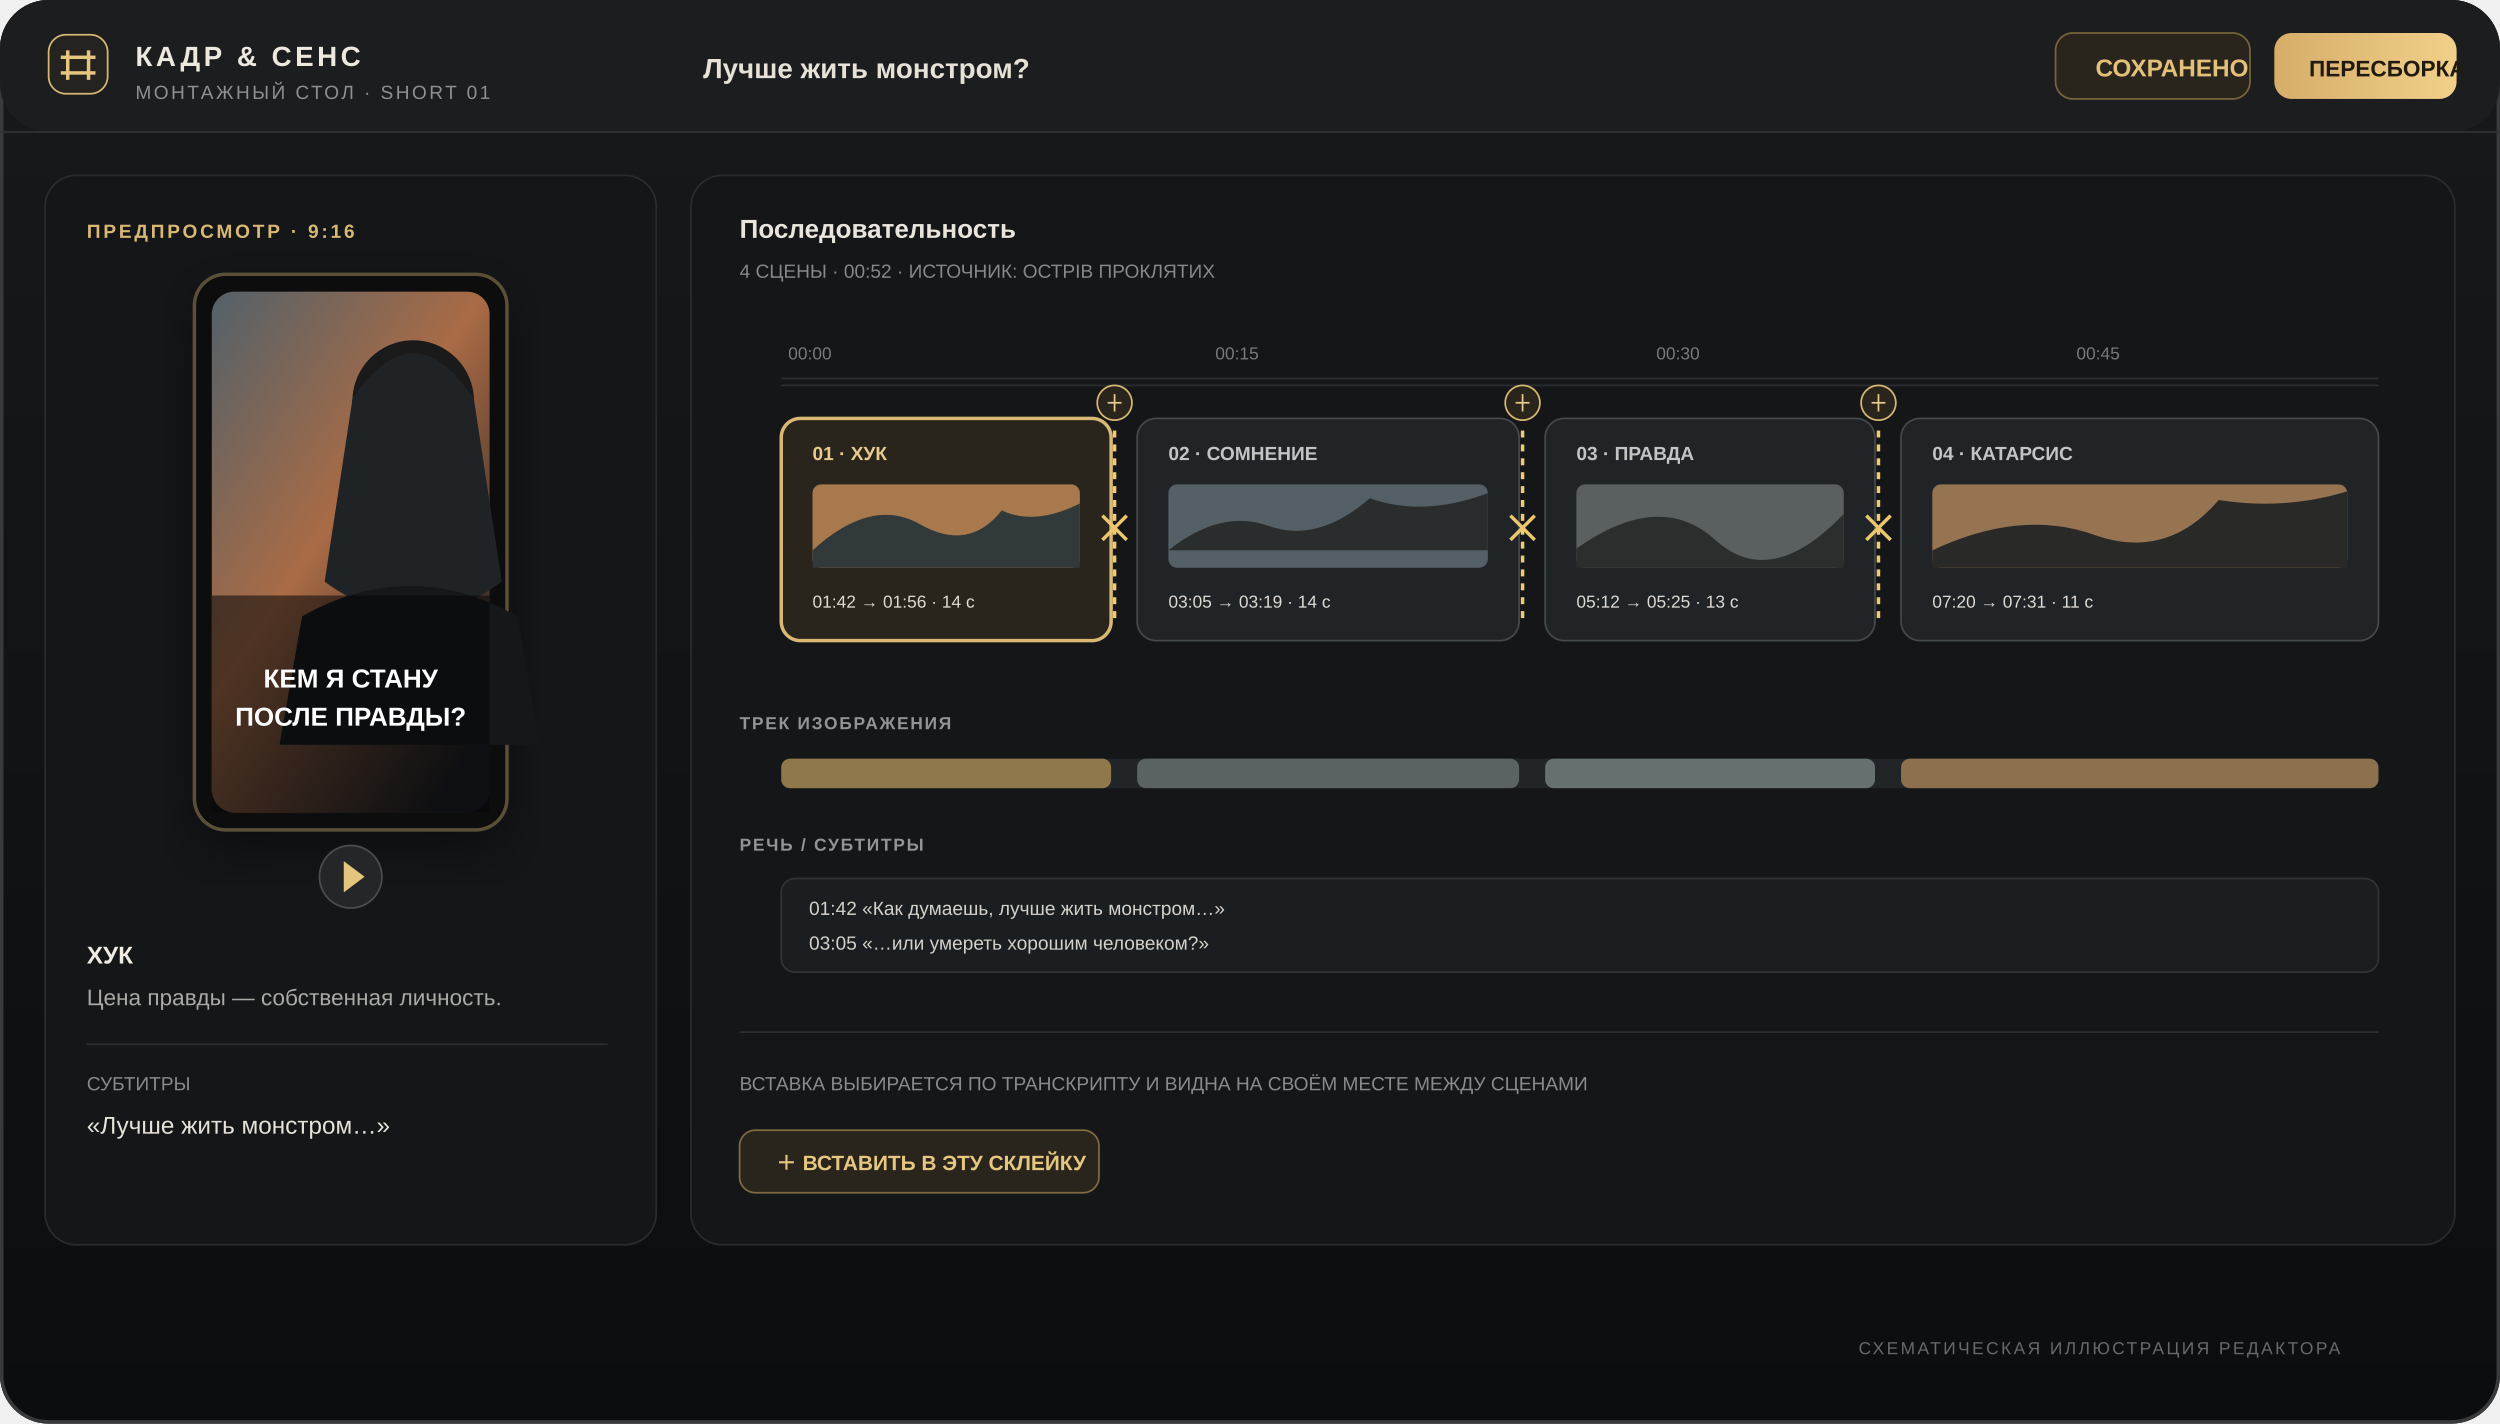
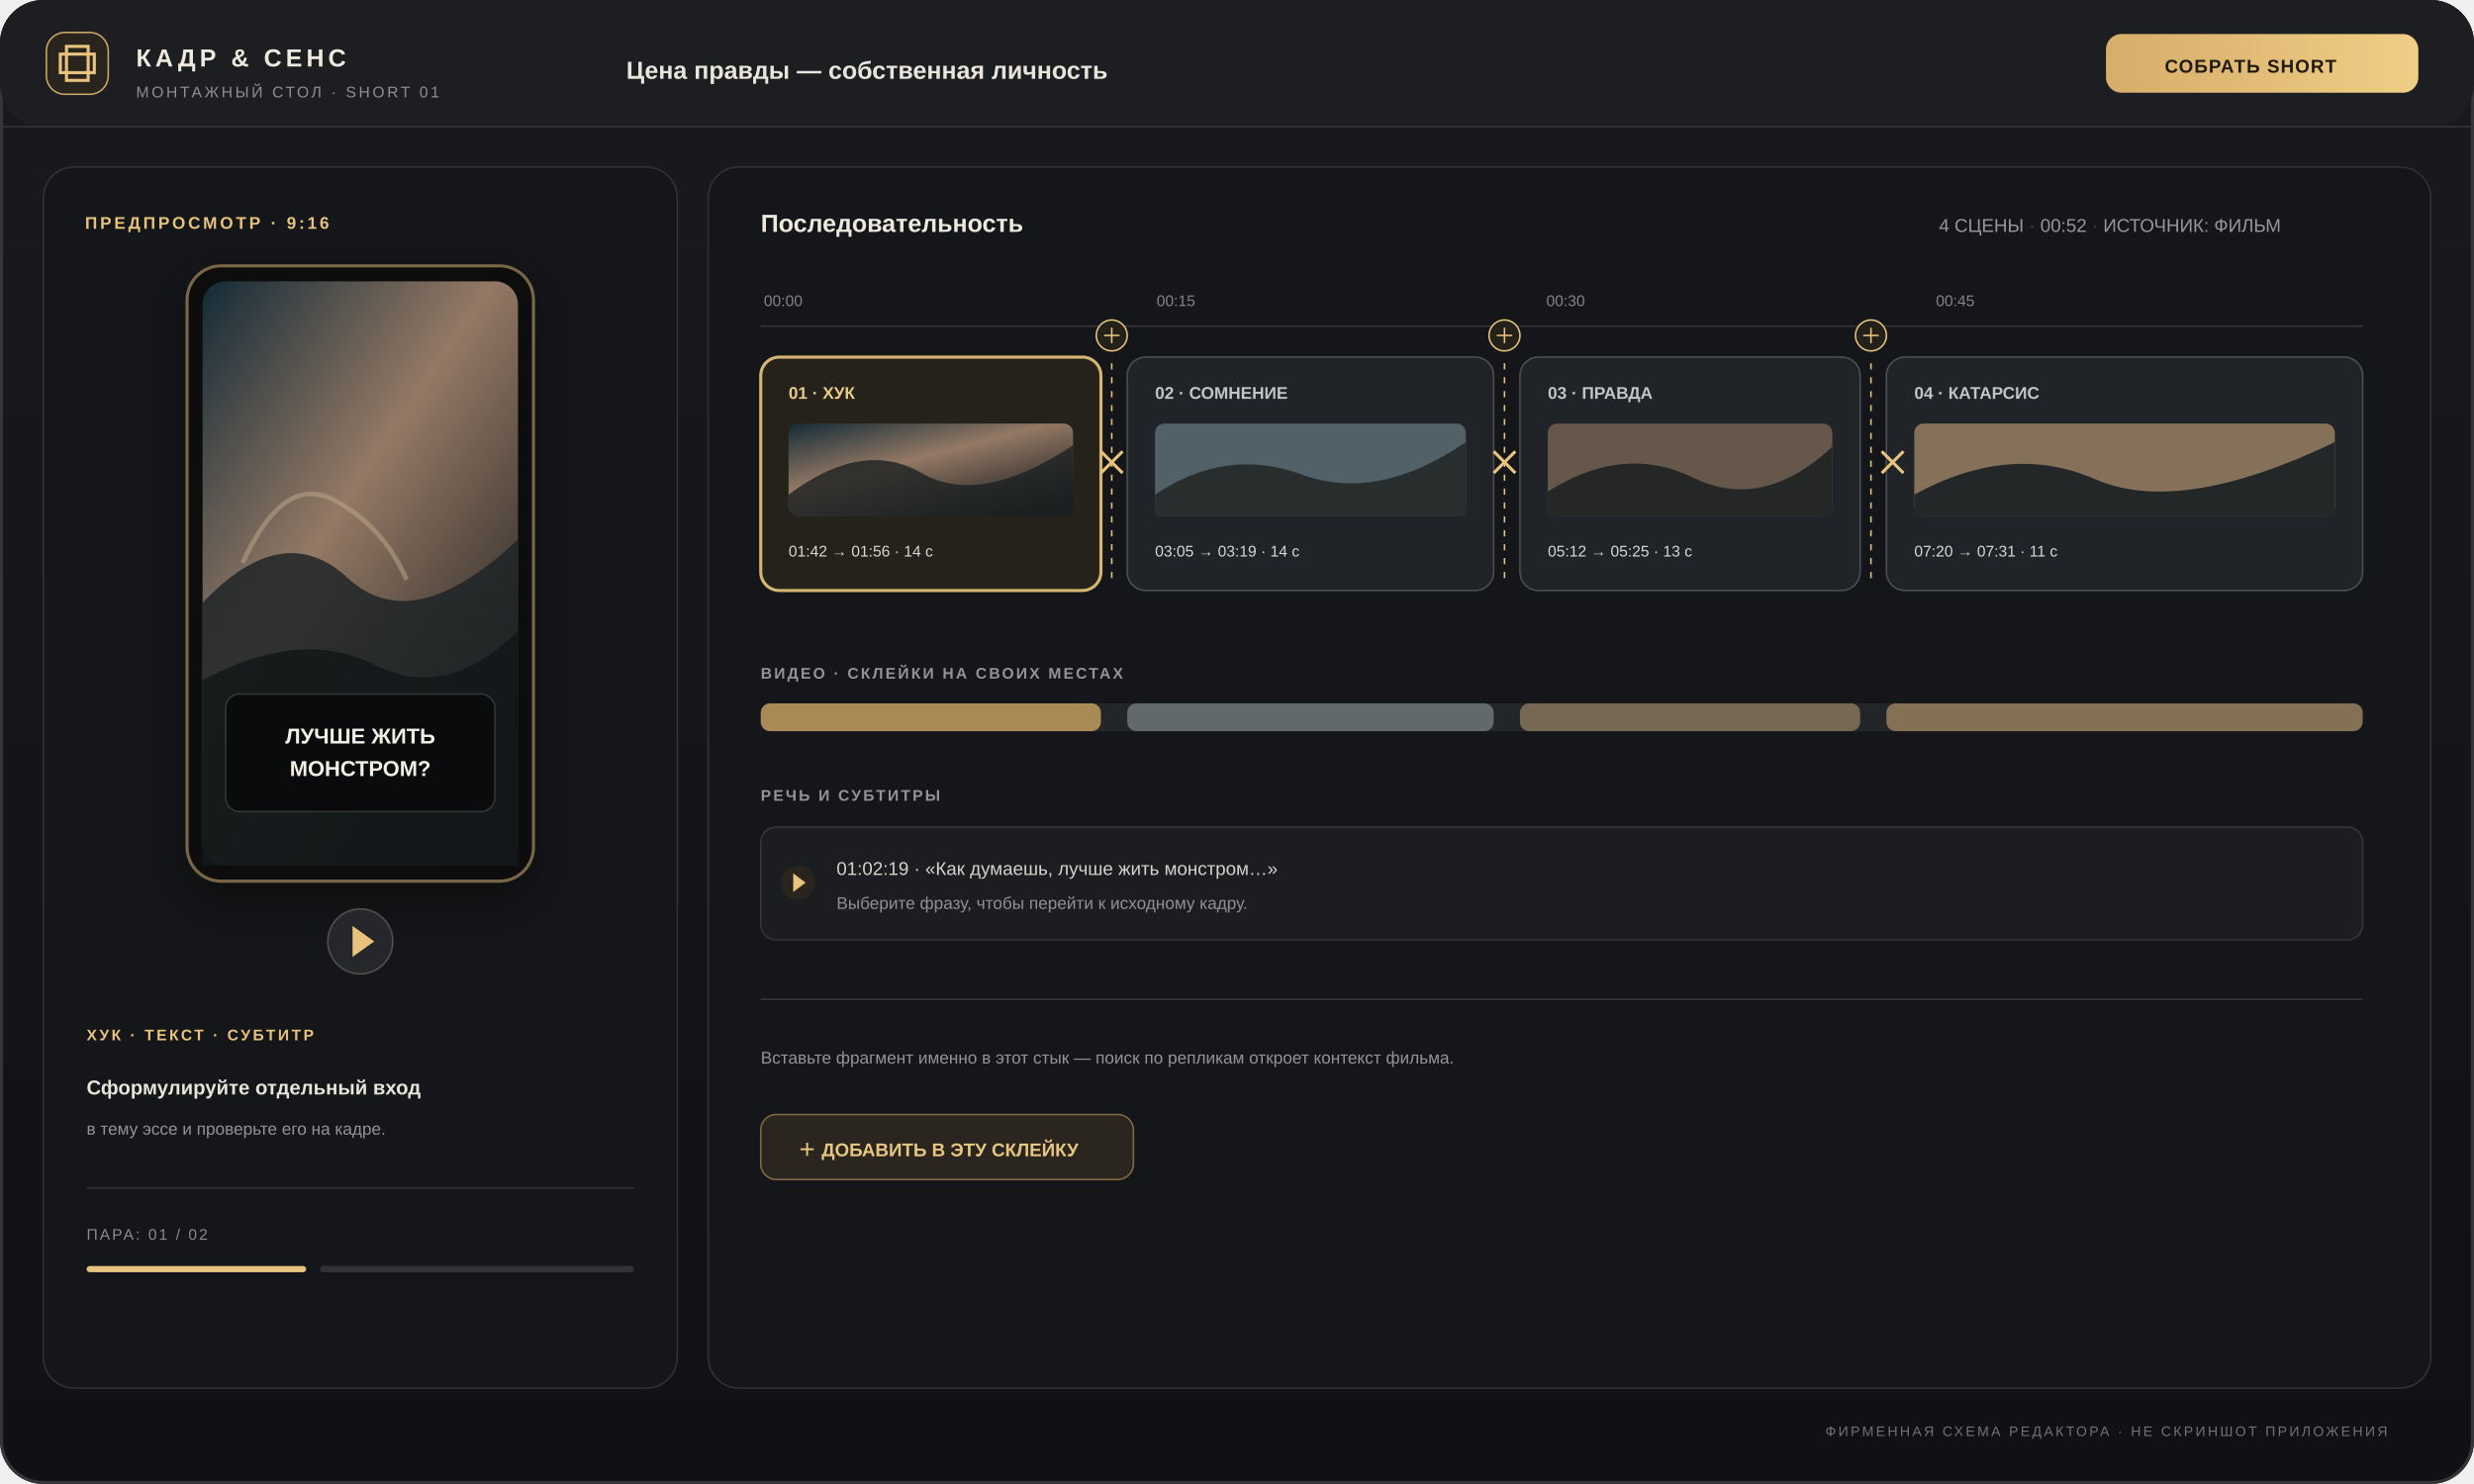
- <svg xmlns="http://www.w3.org/2000/svg" viewBox="0 0 1440 820" role="img" aria-labelledby="title desc">
+ <svg xmlns="http://www.w3.org/2000/svg" viewBox="0 0 1600 960" role="img" aria-labelledby="title desc">
  <defs>
    <linearGradient id="bg" x2="0" y2="1">
-       <stop stop-color="#17191b" />
-       <stop offset="1" stop-color="#0c0d0f" />
-     </linearGradient>
-     <linearGradient id="preview" x2="0.8" y2="1">
-       <stop stop-color="#52616a" />
-       <stop offset=".48" stop-color="#a96b45" />
-       <stop offset="1" stop-color="#171a1e" />
+       <stop stop-color="#191a1d" />
+       <stop offset="1" stop-color="#101114" />
    </linearGradient>
    <linearGradient id="gold" x2="1">
      <stop stop-color="#d6ad69" />
-       <stop offset="1" stop-color="#f1d08a" />
+       <stop offset="1" stop-color="#f0ce86" />
+     </linearGradient>
+     <linearGradient id="still" x2="0.8" y2="1">
+       <stop stop-color="#142b37" />
+       <stop offset=".45" stop-color="#947965" />
+       <stop offset="1" stop-color="#16191b" />
    </linearGradient>
    <filter id="shadow">
-       <feDropShadow dx="0" dy="12" stdDeviation="16" flood-color="#000" flood-opacity=".42" />
+       <feDropShadow dx="0" dy="12" stdDeviation="16" flood-color="#000" flood-opacity=".45" />
    </filter>
  </defs>
-   <rect width="1440" height="820" rx="28" fill="url(#bg)" />
-   <rect x="1" y="1" width="1438" height="818" rx="27" fill="none" stroke="#383a3c" stroke-width="2" />
-   <rect x="0" y="0" width="1440" height="76" rx="28" fill="#1b1d1f" />
-   <path d="M0 76h1440" stroke="#303234" />
-   <rect x="28" y="20" width="34" height="34" rx="10" fill="#24231f" stroke="#d9b873" />
-   <path d="M39 29v17m12-17v17M35 33h20M35 42h20" stroke="#e6c57f" stroke-width="2" />
-   <text x="78" y="38" fill="#eee9df" font-family="Arial,sans-serif" font-size="16" font-weight="700" letter-spacing="2">КАДР &amp; СЕНС</text>
-   <text x="78" y="57" fill="#8e9093" font-family="Arial,sans-serif" font-size="11" letter-spacing="1.4">МОНТАЖНЫЙ СТОЛ · SHORT 01</text>
-   <text x="405" y="45" fill="#e7e2d8" font-family="Arial,sans-serif" font-size="16" font-weight="600">Лучше жить монстром?</text>
-   <rect x="1184" y="19" width="112" height="38" rx="10" fill="#29251d" stroke="#78643c" />
-   <text x="1207" y="44" fill="#e3c17a" font-family="Arial,sans-serif" font-size="14" font-weight="700">СОХРАНЕНО</text>
-   <rect x="1310" y="19" width="105" height="38" rx="10" fill="url(#gold)" />
-   <text x="1330" y="44" fill="#201a10" font-family="Arial,sans-serif" font-size="13" font-weight="700">ПЕРЕСБОРКА</text>
-   <rect x="26" y="101" width="352" height="616" rx="18" fill="#141618" stroke="#292c2e" />
-   <text x="50" y="137" fill="#d9b873" font-family="Arial,sans-serif" font-size="11" font-weight="700" letter-spacing="1.6">ПРЕДПРОСМОТР  ·  9:16</text>
-   <rect x="112" y="158" width="180" height="320" rx="18" fill="#08090a" stroke="#5b5039" stroke-width="2" filter="url(#shadow)" />
-   <rect x="122" y="168" width="160" height="300" rx="13" fill="url(#preview)" />
-   <circle cx="238" cy="231" r="35" fill="#1a1a1b" />
-   <path d="M203 230q35-53 70 0l16 105q-51 38-102 0z" fill="#202326" />
-   <path d="M174 355q62-35 124 0l13 74H161z" fill="#151719" />
-   <path d="M122 343h160v125H122z" fill="#050607" opacity=".55" />
-   <text x="202" y="396" text-anchor="middle" fill="#fff" font-family="Arial,sans-serif" font-size="15" font-weight="700">КЕМ Я СТАНУ</text>
-   <text x="202" y="418" text-anchor="middle" fill="#fff" font-family="Arial,sans-serif" font-size="15" font-weight="700">ПОСЛЕ ПРАВДЫ?</text>
-   <circle cx="202" cy="505" r="18" fill="#242629" stroke="#4a4d4e" />
-   <path d="m198 496 12 9-12 9z" fill="#e5c47d" />
-   <text x="50" y="555" fill="#f0ece3" font-family="Arial,sans-serif" font-size="14" font-weight="700">ХУК</text>
-   <text x="50" y="579" fill="#aaa9a5" font-family="Arial,sans-serif" font-size="13">Цена правды — собственная личность.</text>
-   <rect x="50" y="601" width="300" height="1" fill="#2b2e30" />
-   <text x="50" y="628" fill="#898b8d" font-family="Arial,sans-serif" font-size="11">СУБТИТРЫ</text>
-   <text x="50" y="653" fill="#e7e3db" font-family="Arial,sans-serif" font-size="14">«Лучше жить монстром…»</text>
-   <rect x="398" y="101" width="1016" height="616" rx="18" fill="#141618" stroke="#292c2e" />
-   <text x="426" y="137" fill="#e9e5dd" font-family="Arial,sans-serif" font-size="15" font-weight="700">Последовательность</text>
-   <text x="426" y="160" fill="#85898b" font-family="Arial,sans-serif" font-size="11">4 СЦЕНЫ  ·  00:52  ·  ИСТОЧНИК: ОСТРІВ ПРОКЛЯТИХ</text>
+   <rect width="1600" height="960" rx="28" fill="url(#bg)" />
+   <rect x="1" y="1" width="1598" height="958" rx="27" fill="none" stroke="#35363a" stroke-width="2" />
+   <rect width="1600" height="82" rx="28" fill="#1d1e21" />
+   <path d="M0 82h1600" stroke="#343539" />
+   <rect x="30" y="21" width="40" height="40" rx="12" fill="#29251e" stroke="#c9a866" />
+   <path d="M43 30h14v22H43zM39 35h22v12H39z" fill="none" stroke="#e8c37d" stroke-width="2" />
+   <text x="88" y="43" fill="#eee9df" font-family="Arial,sans-serif" font-size="16" font-weight="700" letter-spacing="2.6">КАДР &amp; СЕНС</text>
+   <text x="88" y="63" fill="#8e9093" font-family="Arial,sans-serif" font-size="10" letter-spacing="1.7">МОНТАЖНЫЙ СТОЛ · SHORT 01</text>
+   <text x="405" y="51" fill="#e9e5dd" font-family="Arial,sans-serif" font-size="16" font-weight="600">Цена правды — собственная личность</text>
+   <rect x="1362" y="22" width="202" height="38" rx="10" fill="url(#gold)" />
+   <text x="1400" y="47" fill="#201a10" font-family="Arial,sans-serif" font-size="12" font-weight="700" letter-spacing=".7">СОБРАТЬ SHORT</text>
+   <rect x="28" y="108" width="410" height="790" rx="20" fill="#151619" stroke="#303237" />
+   <text x="55" y="148" fill="#e8c37d" font-family="Arial,sans-serif" font-size="11" font-weight="700" letter-spacing="1.8">ПРЕДПРОСМОТР · 9:16</text>
+   <rect x="121" y="172" width="224" height="398" rx="22" fill="#08090a" stroke="#796646" stroke-width="2" filter="url(#shadow)" />
+   <rect x="131" y="182" width="204" height="378" rx="15" fill="url(#still)" />
+   <path d="M131 390q52-55 94-16t110-25v211H131z" fill="#1d2325" opacity=".83" />
+   <path d="M131 440q64-34 111-10t93-22v152H131z" fill="#111618" opacity=".84" />
+   <path d="M157 364q26-57 58-41t48 52" fill="none" stroke="#c2aa8c" stroke-opacity=".5" stroke-width="3" />
+   <rect x="146" y="449" width="174" height="76" rx="9" fill="#090a0ce8" stroke="#f2ead72a" />
+   <text x="233" y="481" text-anchor="middle" fill="#f4f0e7" font-family="Arial,sans-serif" font-size="14" font-weight="700">ЛУЧШЕ ЖИТЬ</text>
+   <text x="233" y="502" text-anchor="middle" fill="#f4f0e7" font-family="Arial,sans-serif" font-size="14" font-weight="700">МОНСТРОМ?</text>
+   <circle cx="233" cy="609" r="21" fill="#25272a" stroke="#55504a" />
+   <path d="m228 599 14 10-14 10z" fill="#e8c37d" />
+   <text x="56" y="673" fill="#e8c37d" font-family="Arial,sans-serif" font-size="10" font-weight="700" letter-spacing="1.6">ХУК · ТЕКСТ · СУБТИТР</text>
+   <text x="56" y="708" fill="#e8e4dc" font-family="Arial,sans-serif" font-size="13" font-weight="600">Сформулируйте отдельный вход</text>
+   <text x="56" y="734" fill="#929395" font-family="Arial,sans-serif" font-size="11">в тему эссе и проверьте его на кадре.</text>
+   <rect x="56" y="768" width="354" height="1" fill="#303237" />
+   <text x="56" y="802" fill="#888b8f" font-family="Arial,sans-serif" font-size="10" letter-spacing="1.3">ПАРА: 01 / 02</text>
+   <rect x="56" y="819" width="142" height="4" rx="2" fill="#e8c37d" />
+   <rect x="207" y="819" width="203" height="4" rx="2" fill="#303237" />
+   <rect x="458" y="108" width="1114" height="790" rx="20" fill="#151619" stroke="#303237" />
+   <text x="492" y="150" fill="#eee9df" font-family="Arial,sans-serif" font-size="16" font-weight="700">Последовательность</text>
+   <text x="1254" y="150" fill="#96989c" font-family="Arial,sans-serif" font-size="12">4 СЦЕНЫ <tspan fill="#47494d">·</tspan> 00:52 <tspan fill="#47494d">·</tspan> ИСТОЧНИК: ФИЛЬМ</text>
+   <text x="494" y="198" fill="#828489" font-family="Arial,sans-serif" font-size="10">00:00</text>
+   <text x="748" y="198" fill="#828489" font-family="Arial,sans-serif" font-size="10">00:15</text>
+   <text x="1000" y="198" fill="#828489" font-family="Arial,sans-serif" font-size="10">00:30</text>
+   <text x="1252" y="198" fill="#828489" font-family="Arial,sans-serif" font-size="10">00:45</text>
+   <path d="M492 211h1036" stroke="#34363a" />
  <g font-family="Arial,sans-serif">
-     <text x="454" y="207" fill="#777b7e" font-size="10">00:00</text>
-     <text x="700" y="207" fill="#777b7e" font-size="10">00:15</text>
-     <text x="954" y="207" fill="#777b7e" font-size="10">00:30</text>
-     <text x="1196" y="207" fill="#777b7e" font-size="10">00:45</text>
-     <path d="M450 218h920M450 222h920" stroke="#2b2e30" />
-     <rect x="450" y="241" width="190" height="128" rx="11" fill="#29251d" stroke="#d9b873" stroke-width="2" />
-     <text x="468" y="265" fill="#e8ca8c" font-size="11" font-weight="700">01  ·  ХУК</text>
-     <rect x="468" y="279" width="154" height="48" rx="5" fill="#a8794d" />
-     <path d="M468 317q34-31 62-15t47-8q19 9 45-4v37H468z" fill="#31393a" />
-     <text x="468" y="350" fill="#dedbd4" font-size="10">01:42 → 01:56  ·  14 с</text>
-     <path d="M642 248v112" stroke="#f0cb73" stroke-width="2" stroke-dasharray="4 4" />
-     <path d="m635 297 14 14m0-14-14 14" stroke="#edc76e" stroke-width="2" />
-     <circle cx="642" cy="232" r="10" fill="#29251d" stroke="#d9b873" />
-     <path d="M642 227v10m-4-5h8" stroke="#e8ca8c" />
-     <rect x="655" y="241" width="220" height="128" rx="11" fill="#202427" stroke="#44494b" />
-     <text x="673" y="265" fill="#c3c5c4" font-size="11" font-weight="700">02  ·  СОМНЕНИЕ</text>
-     <rect x="673" y="279" width="184" height="48" rx="5" fill="#546066" />
-     <path d="M673 317q30-24 58-14t58-16q31 11 68-3v33H673z" fill="#292d2d" />
-     <text x="673" y="350" fill="#dedbd4" font-size="10">03:05 → 03:19  ·  14 с</text>
-     <path d="M877 248v112" stroke="#f0cb73" stroke-width="2" stroke-dasharray="4 4" />
-     <path d="m870 297 14 14m0-14-14 14" stroke="#edc76e" stroke-width="2" />
-     <circle cx="877" cy="232" r="10" fill="#29251d" stroke="#d9b873" />
-     <path d="M877 227v10m-4-5h8" stroke="#e8ca8c" />
-     <rect x="890" y="241" width="190" height="128" rx="11" fill="#202427" stroke="#44494b" />
-     <text x="908" y="265" fill="#c3c5c4" font-size="11" font-weight="700">03  ·  ПРАВДА</text>
-     <rect x="908" y="279" width="154" height="48" rx="5" fill="#59605f" />
-     <path d="M908 316q48-34 80-5t74-15v31H908z" fill="#2a2e2c" />
-     <text x="908" y="350" fill="#dedbd4" font-size="10">05:12 → 05:25  ·  13 с</text>
-     <path d="M1082 248v112" stroke="#f0cb73" stroke-width="2" stroke-dasharray="4 4" />
-     <path d="m1075 297 14 14m0-14-14 14" stroke="#edc76e" stroke-width="2" />
-     <circle cx="1082" cy="232" r="10" fill="#29251d" stroke="#d9b873" />
-     <path d="M1082 227v10m-4-5h8" stroke="#e8ca8c" />
-     <rect x="1095" y="241" width="275" height="128" rx="11" fill="#202427" stroke="#44494b" />
-     <text x="1113" y="265" fill="#c3c5c4" font-size="11" font-weight="700">04  ·  КАТАРСИС</text>
-     <rect x="1113" y="279" width="239" height="48" rx="5" fill="#967451" />
-     <path d="M1113 317q51-24 93-9t72-20q38 6 74-5v44h-239z" fill="#292a28" />
-     <text x="1113" y="350" fill="#dedbd4" font-size="10">07:20 → 07:31  ·  11 с</text>
+     <rect x="492" y="231" width="220" height="151" rx="12" fill="#25221c" stroke="#d5b573" stroke-width="2" />
+     <text x="510" y="258" fill="#e8ca8c" font-size="11" font-weight="700">01 · ХУК</text>
+     <rect x="510" y="274" width="184" height="60" rx="6" fill="url(#still)" />
+     <path d="M510 320q48-36 86-14t98-18v46H510z" fill="#1b2022" opacity=".8" />
+     <text x="510" y="360" fill="#d9d7d1" font-size="10">01:42 → 01:56 · 14 с</text>
+     <rect x="729" y="231" width="237" height="151" rx="12" fill="#202327" stroke="#4c5053" />
+     <text x="747" y="258" fill="#c3c5c4" font-size="11" font-weight="700">02 · СОМНЕНИЕ</text>
+     <rect x="747" y="274" width="201" height="60" rx="6" fill="#526168" />
+     <path d="M747 320q46-31 95-13t106-21v48H747z" fill="#282d2e" />
+     <text x="747" y="360" fill="#d9d7d1" font-size="10">03:05 → 03:19 · 14 с</text>
+     <rect x="983" y="231" width="220" height="151" rx="12" fill="#202327" stroke="#4c5053" />
+     <text x="1001" y="258" fill="#c3c5c4" font-size="11" font-weight="700">03 · ПРАВДА</text>
+     <rect x="1001" y="274" width="184" height="60" rx="6" fill="#65574a" />
+     <path d="M1001 318q49-31 94-9t90-20v45h-184z" fill="#252727" />
+     <text x="1001" y="360" fill="#d9d7d1" font-size="10">05:12 → 05:25 · 13 с</text>
+     <rect x="1220" y="231" width="308" height="151" rx="12" fill="#202327" stroke="#4c5053" />
+     <text x="1238" y="258" fill="#c3c5c4" font-size="11" font-weight="700">04 · КАТАРСИС</text>
+     <rect x="1238" y="274" width="272" height="60" rx="6" fill="#85715a" />
+     <path d="M1238 320q62-34 117-10t155-24v48h-272z" fill="#242727" />
+     <text x="1238" y="360" fill="#d9d7d1" font-size="10">07:20 → 07:31 · 11 с</text>
  </g>
-   <text x="426" y="420" fill="#929496" font-family="Arial,sans-serif" font-size="10" font-weight="700" letter-spacing="1">ТРЕК ИЗОБРАЖЕНИЯ</text>
-   <rect x="450" y="437" width="920" height="17" rx="5" fill="#222528" />
-   <rect x="450" y="437" width="190" height="17" rx="5" fill="#90784d" />
-   <rect x="655" y="437" width="220" height="17" rx="5" fill="#5b6262" />
-   <rect x="890" y="437" width="190" height="17" rx="5" fill="#65706f" />
-   <rect x="1095" y="437" width="275" height="17" rx="5" fill="#8d704e" />
-   <text x="426" y="490" fill="#929496" font-family="Arial,sans-serif" font-size="10" font-weight="700" letter-spacing="1">РЕЧЬ / СУБТИТРЫ</text>
-   <rect x="450" y="506" width="920" height="54" rx="8" fill="#1b1e20" stroke="#303436" />
-   <g fill="#d3d1ca" font-family="Arial,sans-serif" font-size="11">
-     <text x="466" y="527">01:42  «Как думаешь, лучше жить монстром…»</text>
-     <text x="466" y="547">03:05  «…или умереть хорошим человеком?»</text>
+   <g stroke="#e8c37d" fill="none">
+     <path d="M719 235v143M973 235v143M1210 235v143" stroke-dasharray="4 5" />
+     <path d="m712 292 14 14m0-14-14 14m254-14 14 14m0-14-14 14m251-14 14 14m0-14-14 14" stroke-width="2" />
+     <circle cx="719" cy="217" r="10" fill="#24211b" />
+     <circle cx="973" cy="217" r="10" fill="#24211b" />
+     <circle cx="1210" cy="217" r="10" fill="#24211b" />
+     <path d="M719 212v10m-5-5h10M973 212v10m-5-5h10M1210 212v10m-5-5h10" />
  </g>
-   <rect x="426" y="594" width="944" height="1" fill="#2c3032" />
-   <text x="426" y="628" fill="#898c8e" font-family="Arial,sans-serif" font-size="11">ВСТАВКА ВЫБИРАЕТСЯ ПО ТРАНСКРИПТУ И ВИДНА НА СВОЁМ МЕСТЕ МЕЖДУ СЦЕНАМИ</text>
-   <rect x="426" y="651" width="207" height="36" rx="9" fill="#29251d" stroke="#806a42" />
-   <text x="447" y="674" fill="#e6c77f" font-family="Arial,sans-serif" font-size="12" font-weight="700">＋  ВСТАВИТЬ В ЭТУ СКЛЕЙКУ</text>
-   <text x="1348" y="780" text-anchor="end" fill="#676a6d" font-family="Arial,sans-serif" font-size="10" letter-spacing="1.4">СХЕМАТИЧЕСКАЯ ИЛЛЮСТРАЦИЯ РЕДАКТОРА</text>
+   <text x="492" y="439" fill="#929498" font-family="Arial,sans-serif" font-size="10" font-weight="700" letter-spacing="1.4">ВИДЕО · СКЛЕЙКИ НА СВОИХ МЕСТАХ</text>
+   <rect x="492" y="455" width="1036" height="18" rx="6" fill="#232629" />
+   <rect x="492" y="455" width="220" height="18" rx="6" fill="#a88a56" />
+   <rect x="729" y="455" width="237" height="18" rx="6" fill="#61696a" />
+   <rect x="983" y="455" width="220" height="18" rx="6" fill="#776854" />
+   <rect x="1220" y="455" width="308" height="18" rx="6" fill="#847052" />
+   <text x="492" y="518" fill="#929498" font-family="Arial,sans-serif" font-size="10" font-weight="700" letter-spacing="1.4">РЕЧЬ И СУБТИТРЫ</text>
+   <rect x="492" y="535" width="1036" height="73" rx="10" fill="#1b1d20" stroke="#33363a" />
+   <circle cx="516" cy="571" r="11" fill="#29251e" />
+   <path d="m513 565 8 6-8 6z" fill="#e8c37d" />
+   <text x="541" y="566" fill="#d6d3cd" font-family="Arial,sans-serif" font-size="12">01:02:19 · «Как думаешь, лучше жить монстром…»</text>
+   <text x="541" y="588" fill="#909195" font-family="Arial,sans-serif" font-size="11">Выберите фразу, чтобы перейти к исходному кадру.</text>
+   <rect x="492" y="646" width="1036" height="1" fill="#34363a" />
+   <text x="492" y="688" fill="#929498" font-family="Arial,sans-serif" font-size="11">Вставьте фрагмент именно в этот стык — поиск по репликам откроет контекст фильма.</text>
+   <rect x="492" y="721" width="241" height="42" rx="10" fill="#2a261f" stroke="#806a42" />
+   <text x="516" y="748" fill="#e7c77f" font-family="Arial,sans-serif" font-size="12" font-weight="700">＋  ДОБАВИТЬ В ЭТУ СКЛЕЙКУ</text>
+   <text x="1544" y="929" text-anchor="end" fill="#707277" font-family="Arial,sans-serif" font-size="9" letter-spacing="1.5">ФИРМЕННАЯ СХЕМА РЕДАКТОРА · НЕ СКРИНШОТ ПРИЛОЖЕНИЯ</text>
</svg>
